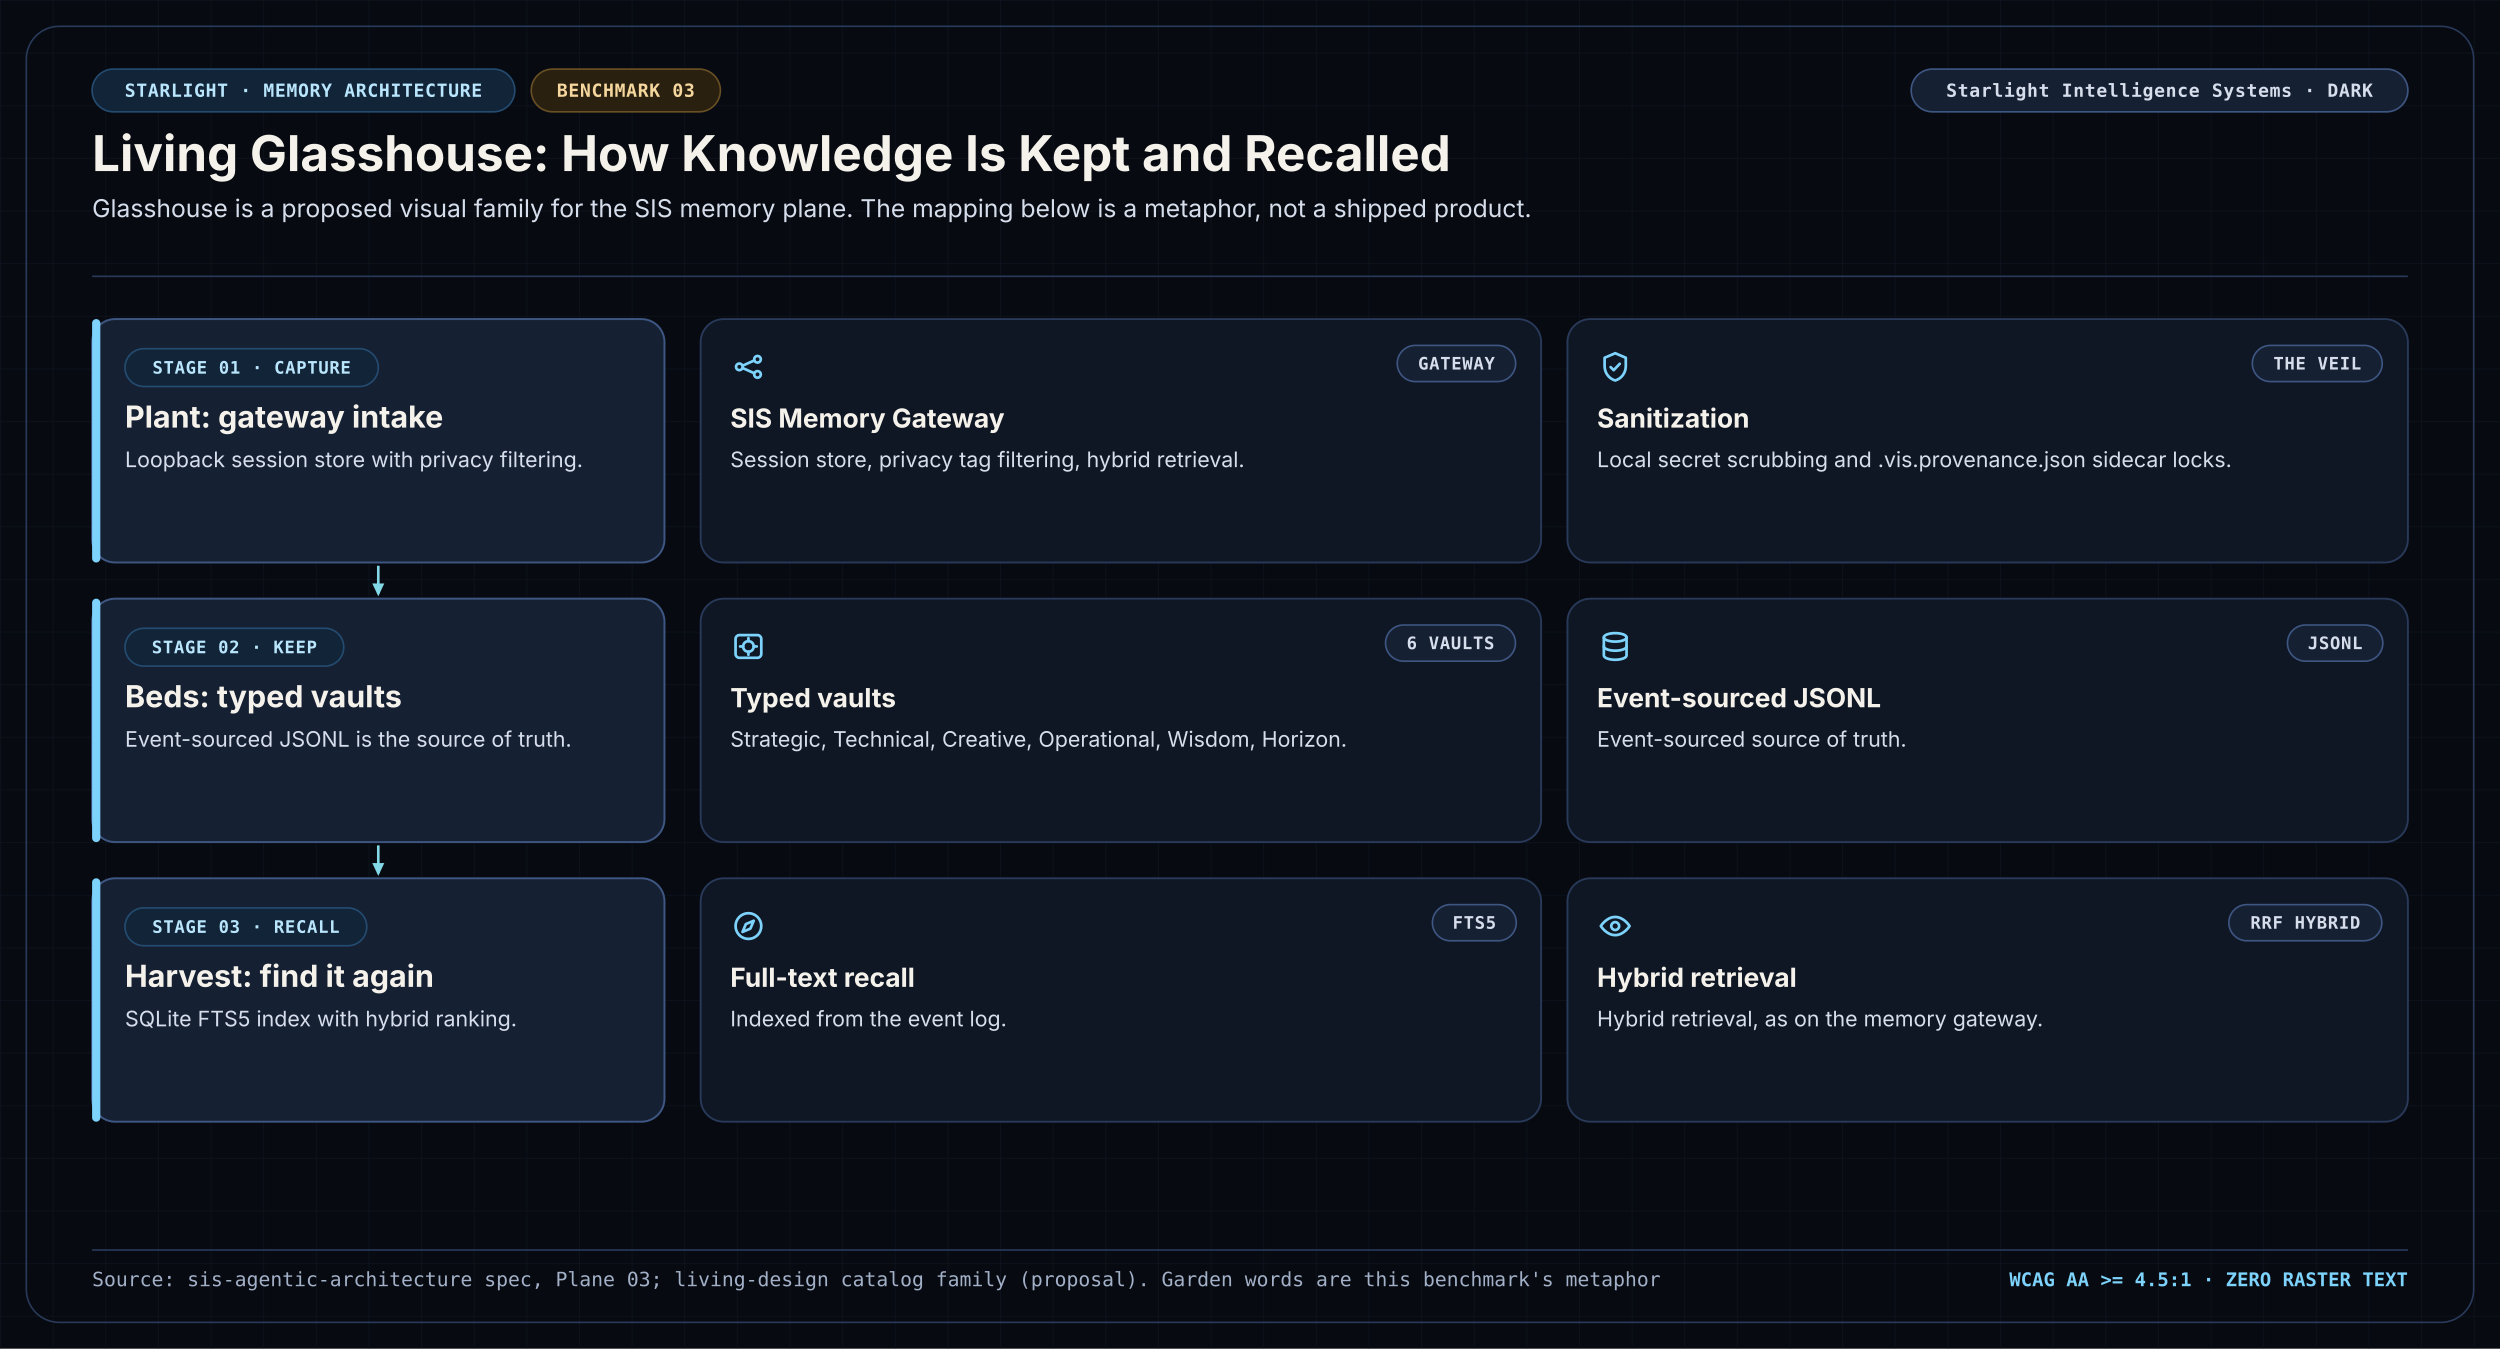
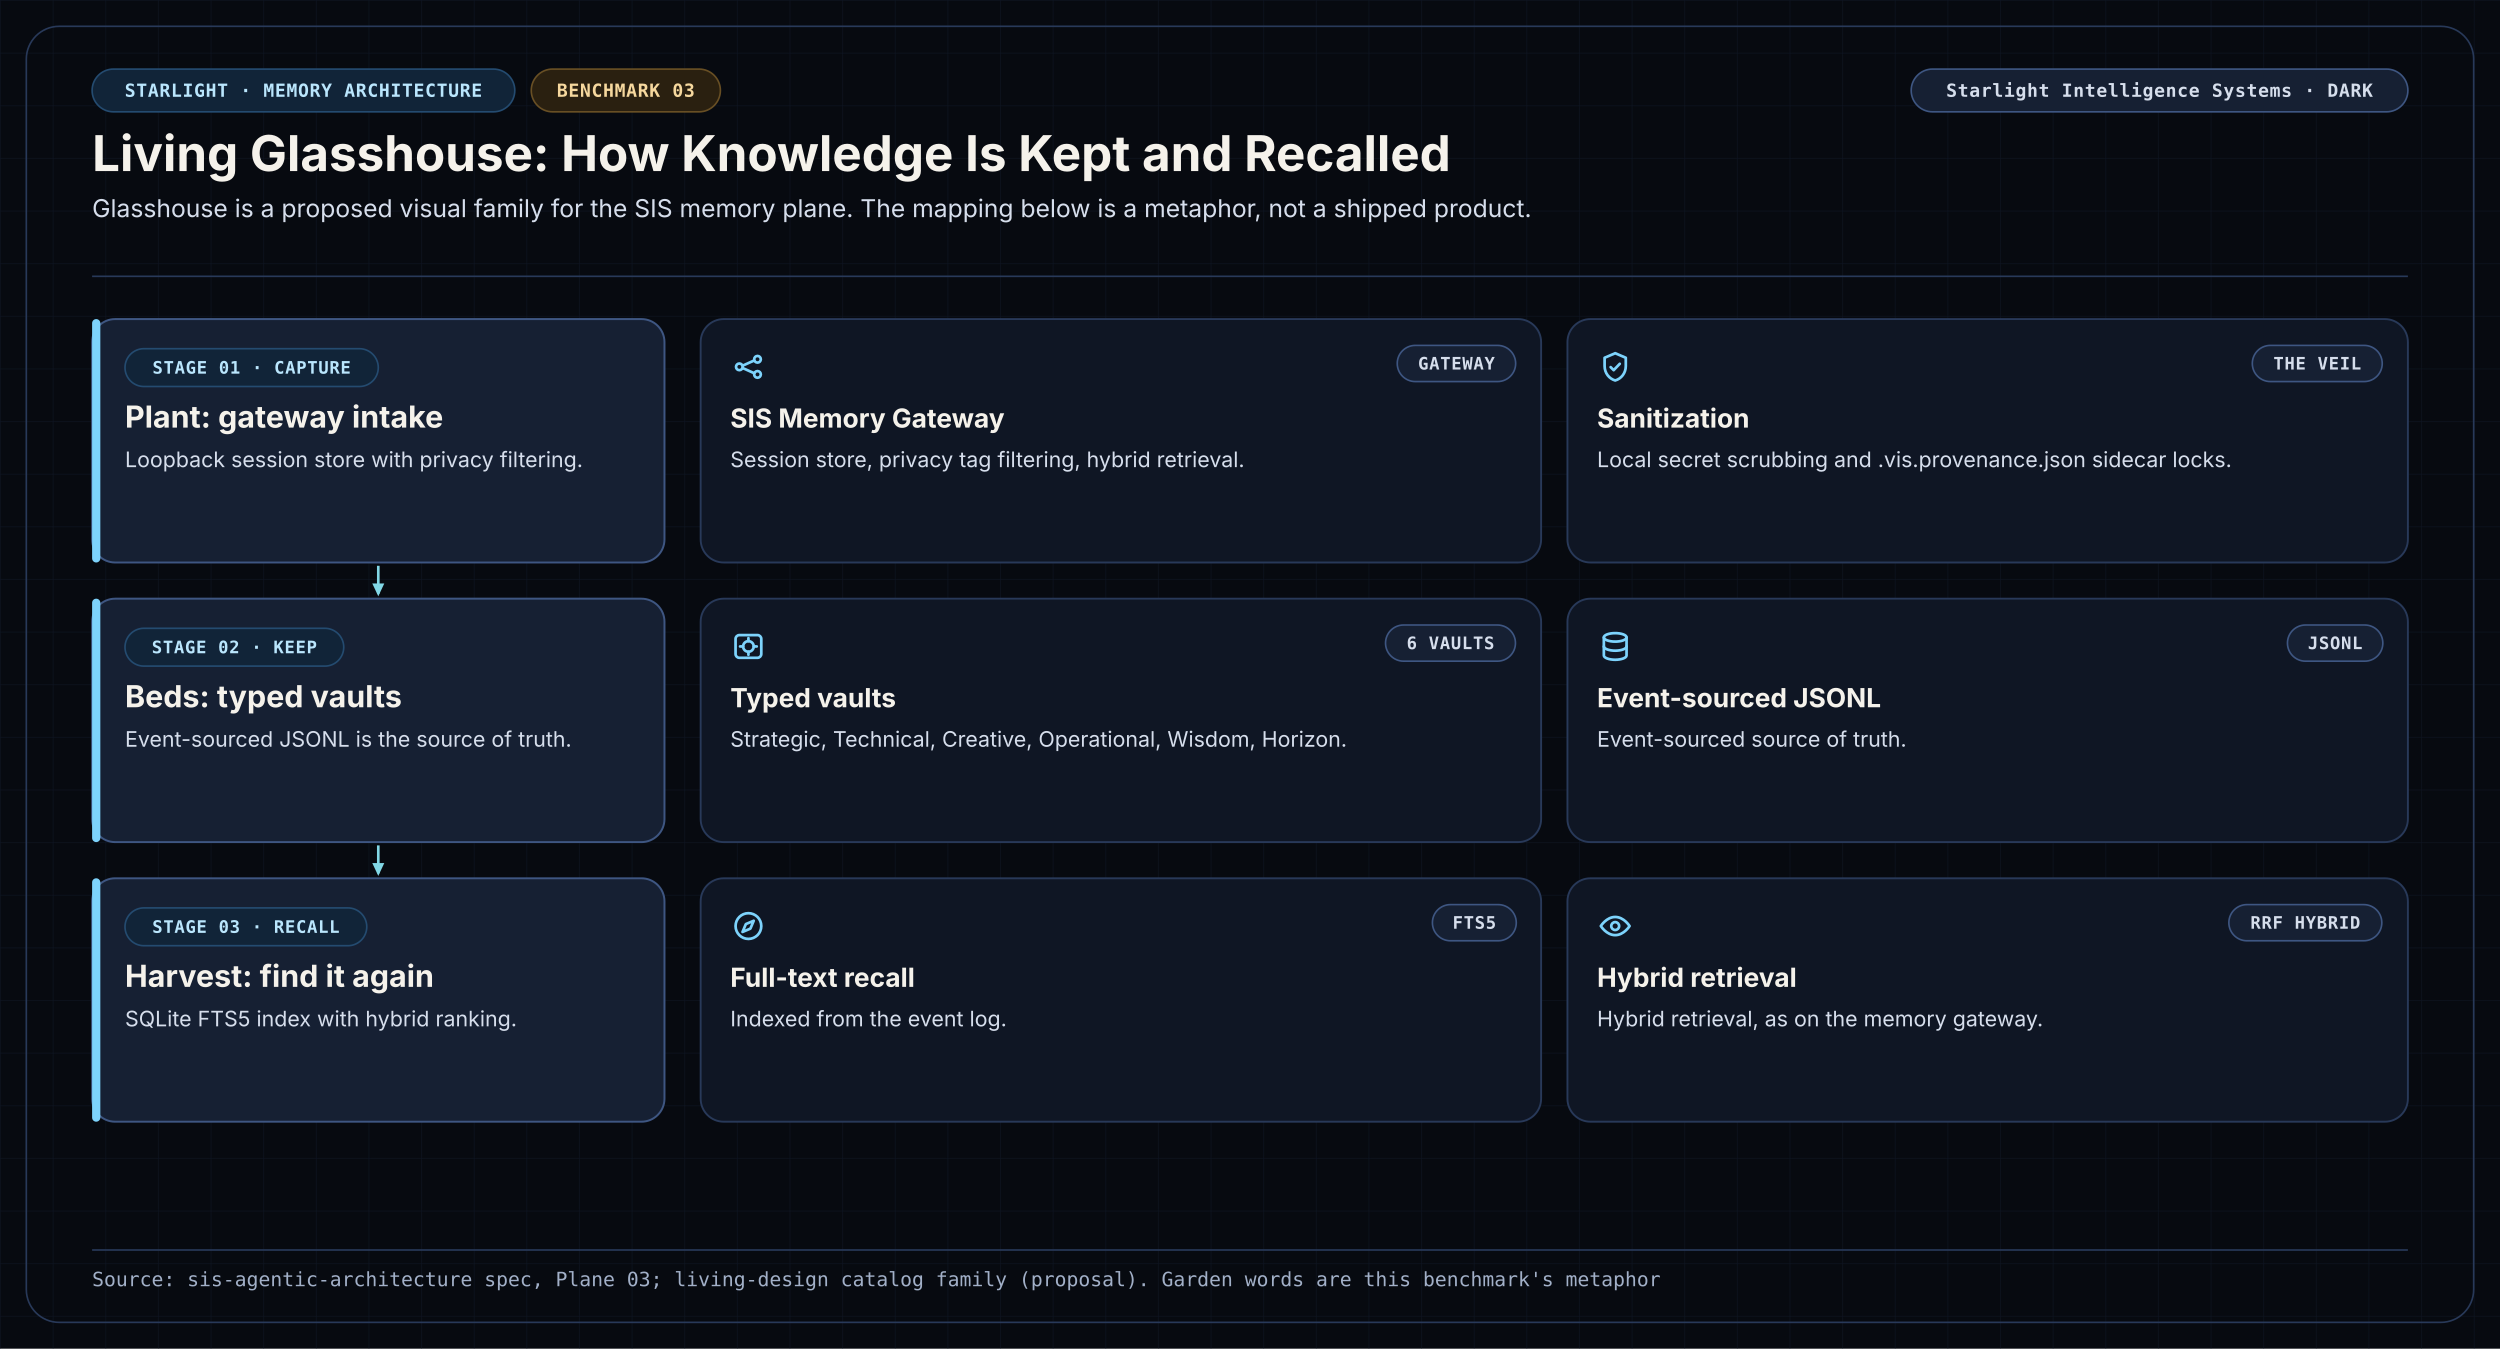
<svg xmlns="http://www.w3.org/2000/svg" viewBox="0 0 1520 820" width="1520" height="820" role="img" aria-labelledby="title-ig-03-living-glasshouse-memory-dark desc-ig-03-living-glasshouse-memory-dark" data-brand="sis" data-archetype="layered-architecture" data-theme="dark">
  <defs>
    <linearGradient id="bg-grad-ig-03-living-glasshouse-memory-dark" x1="0" y1="0" x2="1" y2="1">
      <stop offset="0%" stop-color="#070A10" />
      <stop offset="100%" stop-color="#0C121E" />
    </linearGradient>
    <pattern id="grid-ig-03-living-glasshouse-memory-dark" width="32" height="32" patternUnits="userSpaceOnUse">
      <path d="M 32 0 L 0 0 0 32" fill="none" stroke="#141E30" stroke-width="0.75" />
    </pattern>
    <marker id="arrow-ig-03-living-glasshouse-memory-dark" viewBox="0 0 10 10" refX="7" refY="5" markerWidth="6.5" markerHeight="6.5" orient="auto-start-reverse">
      <path d="M 1 1.5 L 8.5 5 L 1 8.5 z" fill="#82D8E6" />
    </marker>
  </defs>
  <rect x="0" y="0" width="1520" height="820" fill="#070A10" />
  <rect x="0" y="0" width="1520" height="820" fill="url(#grid-ig-03-living-glasshouse-memory-dark)" opacity="0.55" />
  <rect x="16" y="16" width="1488" height="788" rx="20" fill="none" stroke="#283959" stroke-width="1" />
  <rect x="56" y="42" width="257" height="26" rx="13" fill="#112438" stroke="#244B70" stroke-width="1" />
  <text x="184.5" y="58.85" fill="#BAE6FD" font-family="'IBM Plex Mono', 'JetBrains Mono', ui-monospace, monospace" font-size="11" font-weight="600" letter-spacing="0.4" text-anchor="middle">STARLIGHT · MEMORY ARCHITECTURE</text>
  <rect x="323" y="42" width="115" height="26" rx="13" fill="#2A2010" stroke="#684F24" stroke-width="1" />
  <text x="380.5" y="58.85" fill="#F6D89E" font-family="'IBM Plex Mono', 'JetBrains Mono', ui-monospace, monospace" font-size="11" font-weight="600" letter-spacing="0.4" text-anchor="middle">BENCHMARK 03</text>
  <rect x="1162" y="42" width="302" height="26" rx="13" fill="#162033" stroke="#3E5682" stroke-width="1" />
  <text x="1313" y="58.85" fill="#D6DEEC" font-family="'IBM Plex Mono', 'JetBrains Mono', ui-monospace, monospace" font-size="11" font-weight="600" letter-spacing="0.4" text-anchor="middle">Starlight Intelligence Systems · DARK</text>
  <text x="56" y="104" fill="#F5F2EB" font-family="'Instrument Sans', Inter, system-ui, -apple-system, sans-serif" font-size="30" font-weight="700">Living Glasshouse: How Knowledge Is Kept and Recalled</text>
  <text x="56" y="132" fill="#D6DEEC" font-family="'Instrument Sans', Inter, system-ui, -apple-system, sans-serif" font-size="15" font-weight="400">Glasshouse is a proposed visual family for the SIS memory plane. The mapping below is a metaphor, not a shipped product.</text>
  <line x1="56" y1="168" x2="1464" y2="168" stroke="#283959" stroke-width="1" />
  <line x1="56" y1="760" x2="1464" y2="760" stroke="#283959" stroke-width="1" />
  <text x="56" y="782" fill="#A2B0C8" font-family="'IBM Plex Mono', 'JetBrains Mono', ui-monospace, monospace" font-size="12" font-weight="500">Source: sis-agentic-architecture spec, Plane 03; living-design catalog family (proposal). Garden words are this benchmark's metaphor</text>
-   <text x="1464" y="782" fill="#7DD3FC" font-family="'IBM Plex Mono', 'JetBrains Mono', ui-monospace, monospace" font-size="11.5" font-weight="600" text-anchor="end">WCAG AA &gt;= 4.5:1 · ZERO RASTER TEXT</text>
  <rect x="56" y="194" width="348" height="148" rx="14" fill="#162033" stroke="#3E5682" stroke-width="1.2" />
  <rect x="56" y="194" width="5" height="148" rx="2.5" fill="#7DD3FC" />
  <rect x="76" y="212" width="154" height="23" rx="11.5" fill="#112438" stroke="#244B70" stroke-width="1" />
  <text x="153" y="227.18" fill="#BAE6FD" font-family="'IBM Plex Mono', 'JetBrains Mono', ui-monospace, monospace" font-size="10.5" font-weight="600" letter-spacing="0.4" text-anchor="middle">STAGE 01 · CAPTURE</text>
  <text x="76" y="260" fill="#F5F2EB" font-family="'Instrument Sans', Inter, system-ui, -apple-system, sans-serif" font-size="18.5" font-weight="700">Plant: gateway intake</text>
  <text x="76" y="284" fill="#D6DEEC" font-family="'Instrument Sans', Inter, system-ui, -apple-system, sans-serif" font-size="13" font-weight="400">Loopback session store with privacy filtering.</text>
  <rect x="426" y="194" width="511" height="148" rx="14" fill="#0F1624" stroke="#283959" stroke-width="1.15" />
  <g transform="translate(444, 212) scale(0.92)" width="22" height="22" fill="none" stroke="#7DD3FC" stroke-width="1.8" stroke-linecap="round" stroke-linejoin="round">
    <circle cx="6" cy="12" r="2.2" />
    <circle cx="18" cy="7" r="2.2" />
    <circle cx="18" cy="17" r="2.2" />
    <path d="M8.2 11.2L15.8 7.8" />
    <path d="M8.2 12.8l7.6 3.4" />
  </g>
  <rect x="849.52" y="210" width="72" height="22" rx="11" fill="#162033" stroke="#3E5682" stroke-width="1" />
  <text x="885.52" y="224.68" fill="#D6DEEC" font-family="'IBM Plex Mono', 'JetBrains Mono', ui-monospace, monospace" font-size="10.5" font-weight="600" letter-spacing="0.4" text-anchor="middle">GATEWAY</text>
  <text x="444" y="260" fill="#F5F2EB" font-family="'Instrument Sans', Inter, system-ui, -apple-system, sans-serif" font-size="16" font-weight="700">SIS Memory Gateway</text>
  <text x="444" y="284" fill="#D6DEEC" font-family="'Instrument Sans', Inter, system-ui, -apple-system, sans-serif" font-size="13" font-weight="400">Session store, privacy tag filtering, hybrid retrieval.</text>
  <rect x="953" y="194" width="511" height="148" rx="14" fill="#0F1624" stroke="#283959" stroke-width="1.15" />
  <g transform="translate(971, 212) scale(0.92)" width="22" height="22" fill="none" stroke="#7DD3FC" stroke-width="1.8" stroke-linecap="round" stroke-linejoin="round">
    <path d="M12 3l7 3v5.5c0 4.6-3 8.4-7 9.5-4-1.1-7-4.9-7-9.5V6l7-3z" />
    <path d="M9 12.2l2 2 4-4.2" />
  </g>
  <rect x="1369.4" y="210" width="79" height="22" rx="11" fill="#162033" stroke="#3E5682" stroke-width="1" />
  <text x="1408.9" y="224.68" fill="#D6DEEC" font-family="'IBM Plex Mono', 'JetBrains Mono', ui-monospace, monospace" font-size="10.5" font-weight="600" letter-spacing="0.4" text-anchor="middle">THE VEIL</text>
  <text x="971" y="260" fill="#F5F2EB" font-family="'Instrument Sans', Inter, system-ui, -apple-system, sans-serif" font-size="16" font-weight="700">Sanitization</text>
  <text x="971" y="284" fill="#D6DEEC" font-family="'Instrument Sans', Inter, system-ui, -apple-system, sans-serif" font-size="13" font-weight="400">Local secret scrubbing and .vis.provenance.json sidecar locks.</text>
  <line x1="230" y1="344" x2="230" y2="361" stroke="#82D8E6" stroke-width="1.6" marker-end="url(#arrow-ig-03-living-glasshouse-memory-dark)" />
  <rect x="56" y="364" width="348" height="148" rx="14" fill="#162033" stroke="#3E5682" stroke-width="1.2" />
  <rect x="56" y="364" width="5" height="148" rx="2.5" fill="#7DD3FC" />
  <rect x="76" y="382" width="133" height="23" rx="11.5" fill="#112438" stroke="#244B70" stroke-width="1" />
  <text x="142.5" y="397.18" fill="#BAE6FD" font-family="'IBM Plex Mono', 'JetBrains Mono', ui-monospace, monospace" font-size="10.5" font-weight="600" letter-spacing="0.4" text-anchor="middle">STAGE 02 · KEEP</text>
  <text x="76" y="430" fill="#F5F2EB" font-family="'Instrument Sans', Inter, system-ui, -apple-system, sans-serif" font-size="18.5" font-weight="700">Beds: typed vaults</text>
  <text x="76" y="454" fill="#D6DEEC" font-family="'Instrument Sans', Inter, system-ui, -apple-system, sans-serif" font-size="13" font-weight="400">Event-sourced JSONL is the source of truth.</text>
  <rect x="426" y="364" width="511" height="148" rx="14" fill="#0F1624" stroke="#283959" stroke-width="1.15" />
  <g transform="translate(444, 382) scale(0.92)" width="22" height="22" fill="none" stroke="#7DD3FC" stroke-width="1.8" stroke-linecap="round" stroke-linejoin="round">
    <rect x="3.5" y="4.5" width="17" height="15" rx="2.5" />
    <circle cx="12" cy="12" r="3.5" />
    <path d="M12 8.5v-2M12 17.5v-2M8.5 12h-2M17.5 12h-2" />
  </g>
  <rect x="842.4" y="380" width="79" height="22" rx="11" fill="#162033" stroke="#3E5682" stroke-width="1" />
  <text x="881.9" y="394.68" fill="#D6DEEC" font-family="'IBM Plex Mono', 'JetBrains Mono', ui-monospace, monospace" font-size="10.5" font-weight="600" letter-spacing="0.4" text-anchor="middle">6 VAULTS</text>
  <text x="444" y="430" fill="#F5F2EB" font-family="'Instrument Sans', Inter, system-ui, -apple-system, sans-serif" font-size="16" font-weight="700">Typed vaults</text>
  <text x="444" y="454" fill="#D6DEEC" font-family="'Instrument Sans', Inter, system-ui, -apple-system, sans-serif" font-size="13" font-weight="400">Strategic, Technical, Creative, Operational, Wisdom, Horizon.</text>
  <rect x="953" y="364" width="511" height="148" rx="14" fill="#0F1624" stroke="#283959" stroke-width="1.15" />
  <g transform="translate(971, 382) scale(0.92)" width="22" height="22" fill="none" stroke="#7DD3FC" stroke-width="1.8" stroke-linecap="round" stroke-linejoin="round">
    <ellipse cx="12" cy="6" rx="7.5" ry="2.8" />
    <path d="M4.5 6v6c0 1.5 3.4 2.8 7.5 2.8s7.5-1.3 7.5-2.8V6" />
    <path d="M4.5 12v6c0 1.5 3.4 2.8 7.5 2.8s7.5-1.3 7.5-2.8v-6" />
  </g>
  <rect x="1390.77" y="380" width="58" height="22" rx="11" fill="#162033" stroke="#3E5682" stroke-width="1" />
  <text x="1419.77" y="394.68" fill="#D6DEEC" font-family="'IBM Plex Mono', 'JetBrains Mono', ui-monospace, monospace" font-size="10.5" font-weight="600" letter-spacing="0.4" text-anchor="middle">JSONL</text>
  <text x="971" y="430" fill="#F5F2EB" font-family="'Instrument Sans', Inter, system-ui, -apple-system, sans-serif" font-size="16" font-weight="700">Event-sourced JSONL</text>
  <text x="971" y="454" fill="#D6DEEC" font-family="'Instrument Sans', Inter, system-ui, -apple-system, sans-serif" font-size="13" font-weight="400">Event-sourced source of truth.</text>
  <line x1="230" y1="514" x2="230" y2="531" stroke="#82D8E6" stroke-width="1.6" marker-end="url(#arrow-ig-03-living-glasshouse-memory-dark)" />
  <rect x="56" y="534" width="348" height="148" rx="14" fill="#162033" stroke="#3E5682" stroke-width="1.2" />
  <rect x="56" y="534" width="5" height="148" rx="2.5" fill="#7DD3FC" />
  <rect x="76" y="552" width="147" height="23" rx="11.5" fill="#112438" stroke="#244B70" stroke-width="1" />
  <text x="149.5" y="567.17" fill="#BAE6FD" font-family="'IBM Plex Mono', 'JetBrains Mono', ui-monospace, monospace" font-size="10.5" font-weight="600" letter-spacing="0.4" text-anchor="middle">STAGE 03 · RECALL</text>
  <text x="76" y="600" fill="#F5F2EB" font-family="'Instrument Sans', Inter, system-ui, -apple-system, sans-serif" font-size="18.5" font-weight="700">Harvest: find it again</text>
  <text x="76" y="624" fill="#D6DEEC" font-family="'Instrument Sans', Inter, system-ui, -apple-system, sans-serif" font-size="13" font-weight="400">SQLite FTS5 index with hybrid ranking.</text>
  <rect x="426" y="534" width="511" height="148" rx="14" fill="#0F1624" stroke="#283959" stroke-width="1.15" />
  <g transform="translate(444, 552) scale(0.92)" width="22" height="22" fill="none" stroke="#7DD3FC" stroke-width="1.8" stroke-linecap="round" stroke-linejoin="round">
    <circle cx="12" cy="12" r="8.5" />
    <path d="M15.5 8.5l-2.2 5.2-5.2 2.2 2.2-5.2 5.2-2.2z" />
  </g>
  <rect x="870.9" y="550" width="51" height="22" rx="11" fill="#162033" stroke="#3E5682" stroke-width="1" />
  <text x="896.4" y="564.67" fill="#D6DEEC" font-family="'IBM Plex Mono', 'JetBrains Mono', ui-monospace, monospace" font-size="10.5" font-weight="600" letter-spacing="0.4" text-anchor="middle">FTS5</text>
  <text x="444" y="600" fill="#F5F2EB" font-family="'Instrument Sans', Inter, system-ui, -apple-system, sans-serif" font-size="16" font-weight="700">Full-text recall</text>
  <text x="444" y="624" fill="#D6DEEC" font-family="'Instrument Sans', Inter, system-ui, -apple-system, sans-serif" font-size="13" font-weight="400">Indexed from the event log.</text>
  <rect x="953" y="534" width="511" height="148" rx="14" fill="#0F1624" stroke="#283959" stroke-width="1.15" />
  <g transform="translate(971, 552) scale(0.92)" width="22" height="22" fill="none" stroke="#7DD3FC" stroke-width="1.8" stroke-linecap="round" stroke-linejoin="round">
    <path d="M2.5 12S6.2 6 12 6s9.5 6 9.5 6-3.7 6-9.5 6-9.5-6-9.5-6z" />
    <circle cx="12" cy="12" r="2.6" />
  </g>
  <rect x="1355.15" y="550" width="93" height="22" rx="11" fill="#162033" stroke="#3E5682" stroke-width="1" />
  <text x="1401.65" y="564.67" fill="#D6DEEC" font-family="'IBM Plex Mono', 'JetBrains Mono', ui-monospace, monospace" font-size="10.5" font-weight="600" letter-spacing="0.4" text-anchor="middle">RRF HYBRID</text>
  <text x="971" y="600" fill="#F5F2EB" font-family="'Instrument Sans', Inter, system-ui, -apple-system, sans-serif" font-size="16" font-weight="700">Hybrid retrieval</text>
  <text x="971" y="624" fill="#D6DEEC" font-family="'Instrument Sans', Inter, system-ui, -apple-system, sans-serif" font-size="13" font-weight="400">Hybrid retrieval, as on the memory gateway.</text>
</svg>
